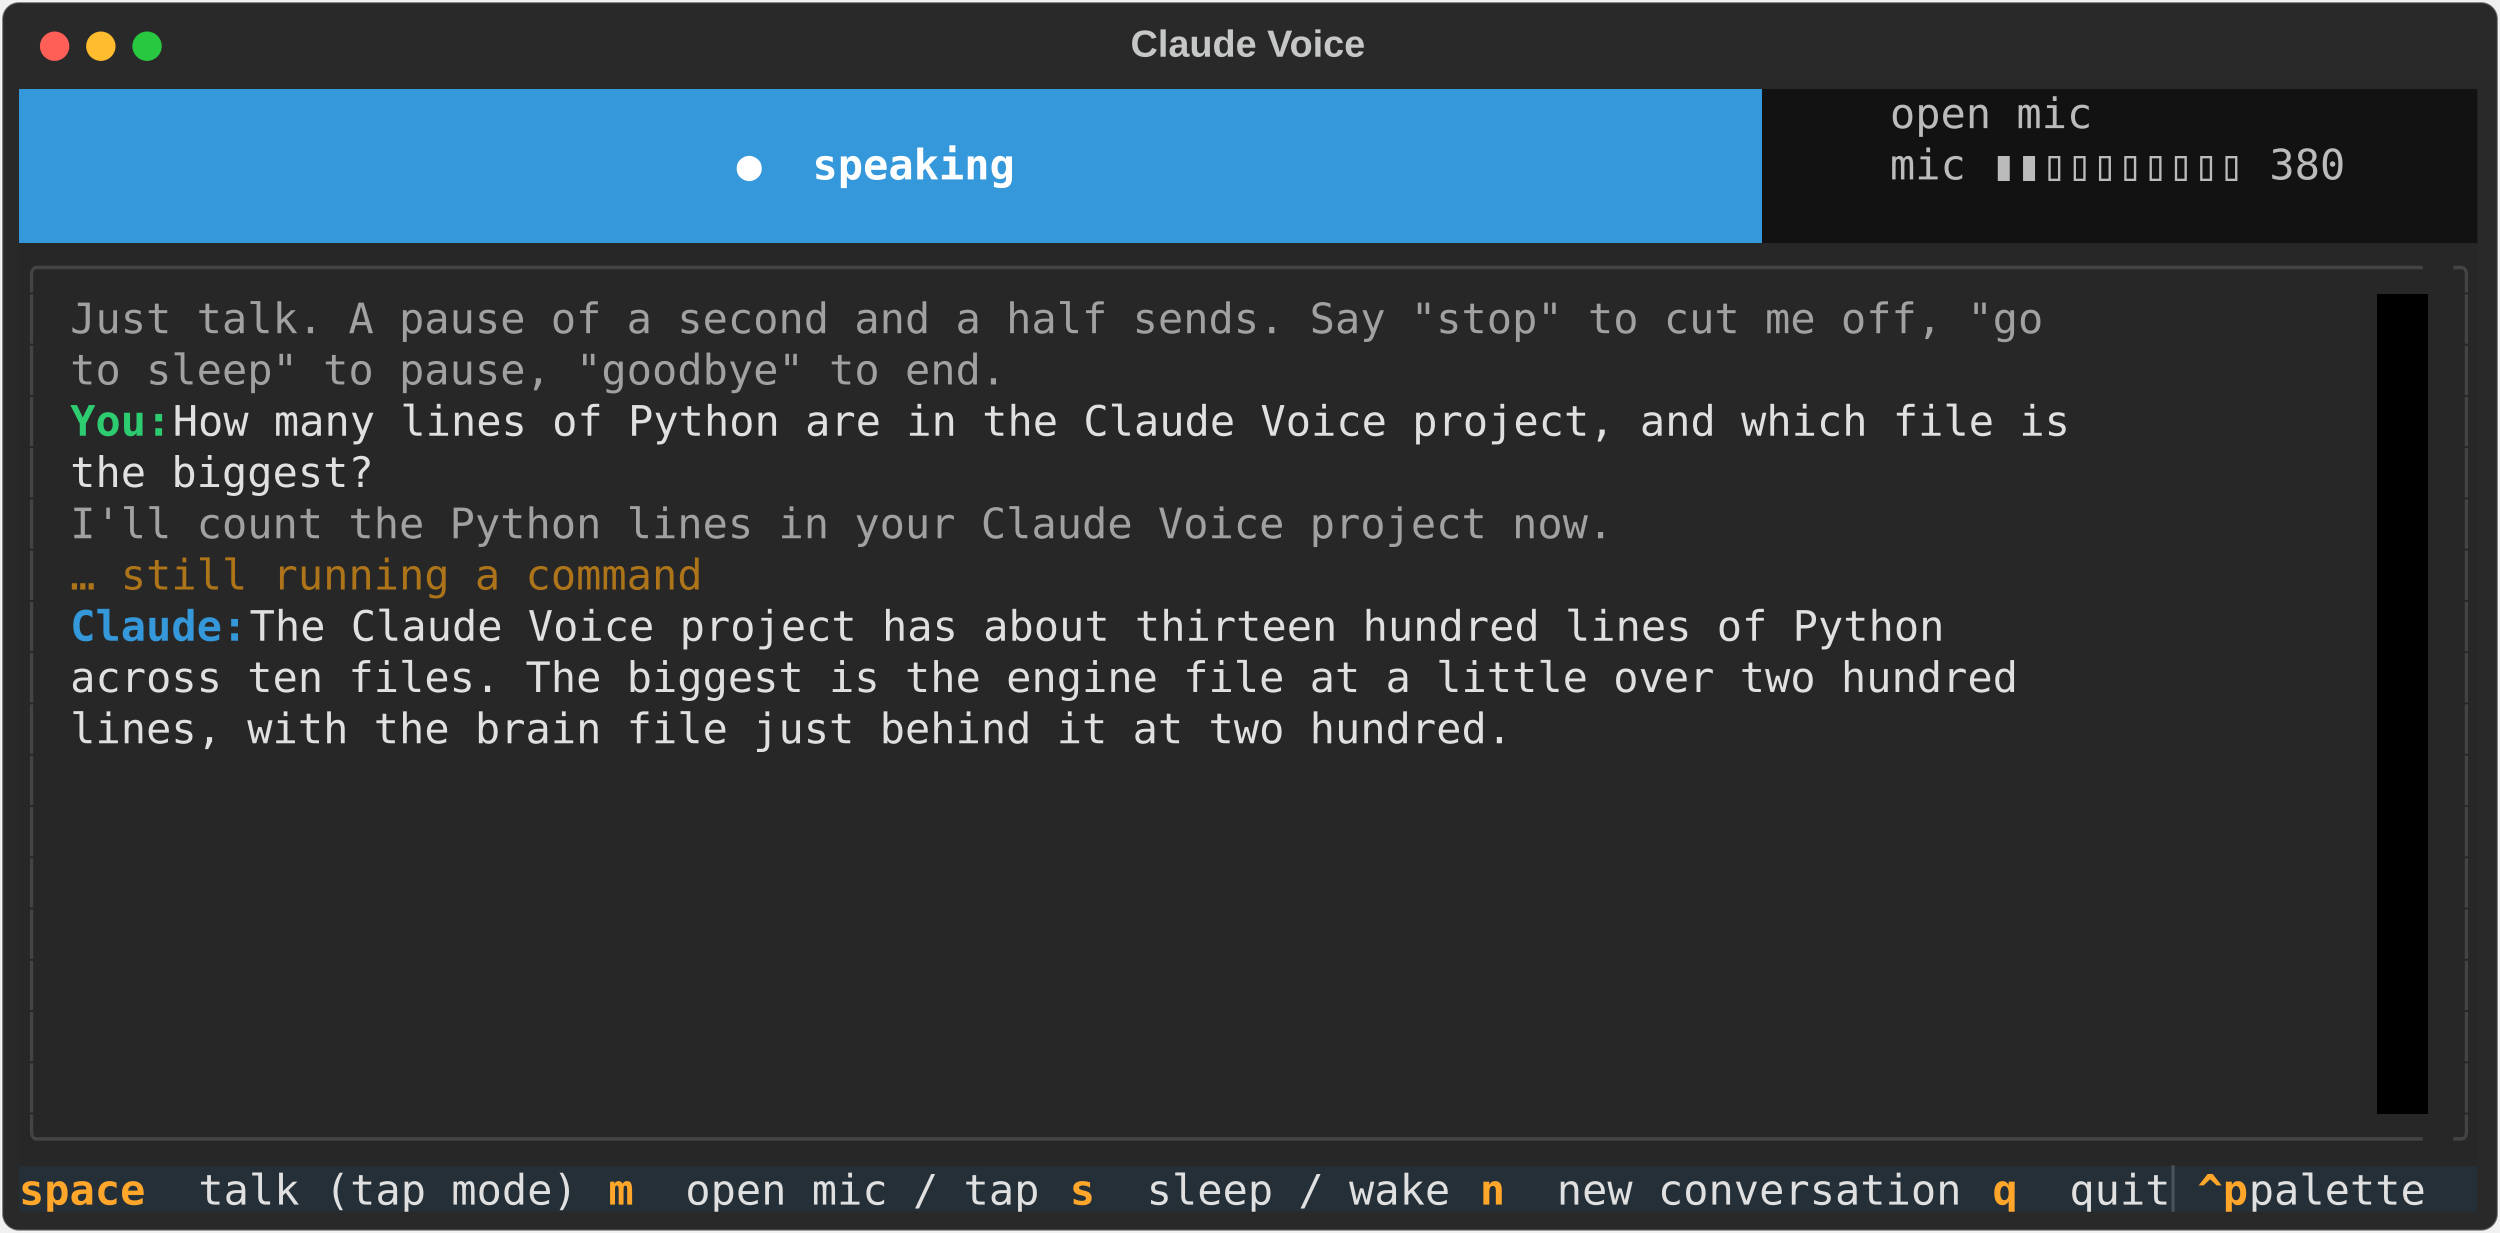
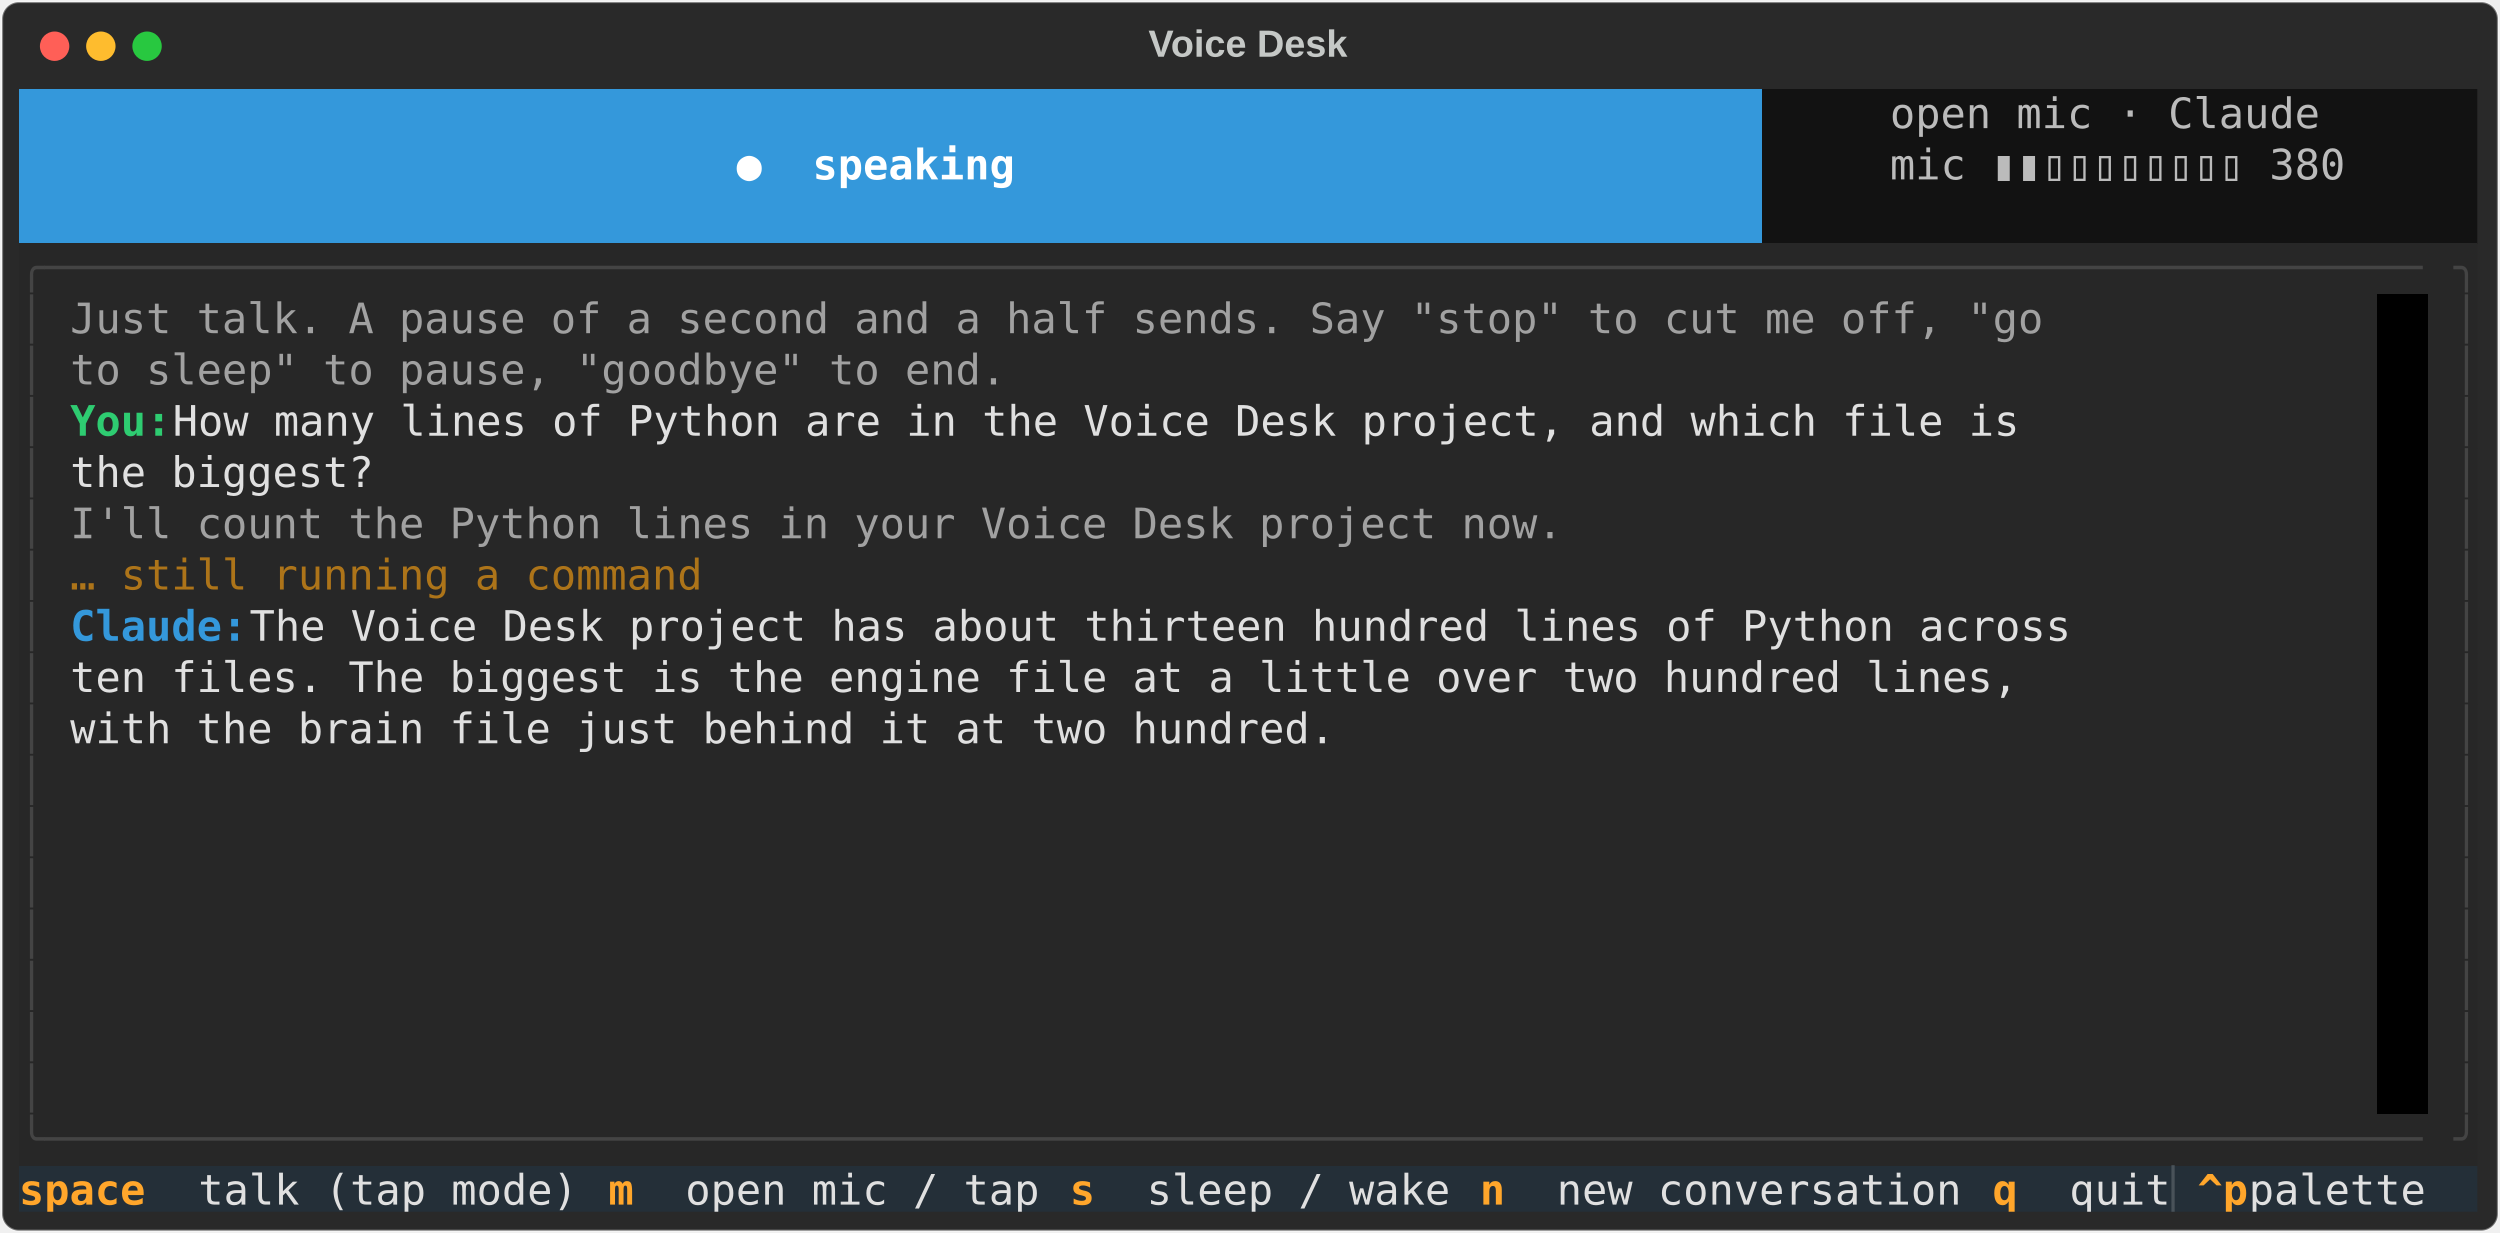
<svg xmlns="http://www.w3.org/2000/svg" class="rich-terminal" viewBox="0 0 1190 586.8">
  <style>

    @font-face {
        font-family: "Fira Code";
        src: local("FiraCode-Regular"),
                url("https://cdnjs.cloudflare.com/ajax/libs/firacode/6.2.0/woff2/FiraCode-Regular.woff2") format("woff2"),
                url("https://cdnjs.cloudflare.com/ajax/libs/firacode/6.2.0/woff/FiraCode-Regular.woff") format("woff");
        font-style: normal;
        font-weight: 400;
    }
    @font-face {
        font-family: "Fira Code";
        src: local("FiraCode-Bold"),
                url("https://cdnjs.cloudflare.com/ajax/libs/firacode/6.2.0/woff2/FiraCode-Bold.woff2") format("woff2"),
                url("https://cdnjs.cloudflare.com/ajax/libs/firacode/6.2.0/woff/FiraCode-Bold.woff") format("woff");
        font-style: bold;
        font-weight: 700;
    }

-     .terminal-2505237445-matrix {
+     .terminal-2883052624-matrix {
        font-family: Fira Code, monospace;
        font-size: 20px;
        line-height: 24.4px;
        font-variant-east-asian: full-width;
    }

-     .terminal-2505237445-title {
+     .terminal-2883052624-title {
        font-size: 18px;
        font-weight: bold;
        font-family: arial;
    }

-     .terminal-2505237445-r1 { fill: #ffffff;font-weight: bold }
- .terminal-2505237445-r2 { fill: #bbbbbb }
- .terminal-2505237445-r3 { fill: #c5c8c6 }
- .terminal-2505237445-r4 { fill: #444444 }
- .terminal-2505237445-r5 { fill: #a1a1a1 }
- .terminal-2505237445-r6 { fill: #e0e0e0 }
- .terminal-2505237445-r7 { fill: #2ecc71;font-weight: bold }
- .terminal-2505237445-r8 { fill: #ad7419 }
- .terminal-2505237445-r9 { fill: #3498db;font-weight: bold }
- .terminal-2505237445-r10 { fill: #ffa62b;font-weight: bold }
- .terminal-2505237445-r11 { fill: #495259 }
+     .terminal-2883052624-r1 { fill: #ffffff;font-weight: bold }
+ .terminal-2883052624-r2 { fill: #bbbbbb }
+ .terminal-2883052624-r3 { fill: #c5c8c6 }
+ .terminal-2883052624-r4 { fill: #444444 }
+ .terminal-2883052624-r5 { fill: #a1a1a1 }
+ .terminal-2883052624-r6 { fill: #e0e0e0 }
+ .terminal-2883052624-r7 { fill: #2ecc71;font-weight: bold }
+ .terminal-2883052624-r8 { fill: #ad7419 }
+ .terminal-2883052624-r9 { fill: #3498db;font-weight: bold }
+ .terminal-2883052624-r10 { fill: #ffa62b;font-weight: bold }
+ .terminal-2883052624-r11 { fill: #495259 }
    </style>
  <defs>
-     <clipPath id="terminal-2505237445-clip-terminal">
+     <clipPath id="terminal-2883052624-clip-terminal">
      <rect x="0" y="0" width="1170.2" height="535.8" />
    </clipPath>
-     <clipPath id="terminal-2505237445-line-0">
+     <clipPath id="terminal-2883052624-line-0">
      <rect x="0" y="1.5" width="1171.2" height="24.65" />
    </clipPath>
-     <clipPath id="terminal-2505237445-line-1">
+     <clipPath id="terminal-2883052624-line-1">
      <rect x="0" y="25.9" width="1171.2" height="24.65" />
    </clipPath>
-     <clipPath id="terminal-2505237445-line-2">
+     <clipPath id="terminal-2883052624-line-2">
      <rect x="0" y="50.3" width="1171.2" height="24.65" />
    </clipPath>
-     <clipPath id="terminal-2505237445-line-3">
+     <clipPath id="terminal-2883052624-line-3">
      <rect x="0" y="74.7" width="1171.2" height="24.65" />
    </clipPath>
-     <clipPath id="terminal-2505237445-line-4">
+     <clipPath id="terminal-2883052624-line-4">
      <rect x="0" y="99.1" width="1171.2" height="24.65" />
    </clipPath>
-     <clipPath id="terminal-2505237445-line-5">
+     <clipPath id="terminal-2883052624-line-5">
      <rect x="0" y="123.5" width="1171.2" height="24.65" />
    </clipPath>
-     <clipPath id="terminal-2505237445-line-6">
+     <clipPath id="terminal-2883052624-line-6">
      <rect x="0" y="147.9" width="1171.2" height="24.65" />
    </clipPath>
-     <clipPath id="terminal-2505237445-line-7">
+     <clipPath id="terminal-2883052624-line-7">
      <rect x="0" y="172.3" width="1171.2" height="24.65" />
    </clipPath>
-     <clipPath id="terminal-2505237445-line-8">
+     <clipPath id="terminal-2883052624-line-8">
      <rect x="0" y="196.7" width="1171.2" height="24.65" />
    </clipPath>
-     <clipPath id="terminal-2505237445-line-9">
+     <clipPath id="terminal-2883052624-line-9">
      <rect x="0" y="221.1" width="1171.2" height="24.65" />
    </clipPath>
-     <clipPath id="terminal-2505237445-line-10">
+     <clipPath id="terminal-2883052624-line-10">
      <rect x="0" y="245.5" width="1171.2" height="24.65" />
    </clipPath>
-     <clipPath id="terminal-2505237445-line-11">
+     <clipPath id="terminal-2883052624-line-11">
      <rect x="0" y="269.9" width="1171.2" height="24.65" />
    </clipPath>
-     <clipPath id="terminal-2505237445-line-12">
+     <clipPath id="terminal-2883052624-line-12">
      <rect x="0" y="294.3" width="1171.2" height="24.65" />
    </clipPath>
-     <clipPath id="terminal-2505237445-line-13">
+     <clipPath id="terminal-2883052624-line-13">
      <rect x="0" y="318.7" width="1171.2" height="24.65" />
    </clipPath>
-     <clipPath id="terminal-2505237445-line-14">
+     <clipPath id="terminal-2883052624-line-14">
      <rect x="0" y="343.1" width="1171.2" height="24.65" />
    </clipPath>
-     <clipPath id="terminal-2505237445-line-15">
+     <clipPath id="terminal-2883052624-line-15">
      <rect x="0" y="367.5" width="1171.2" height="24.65" />
    </clipPath>
-     <clipPath id="terminal-2505237445-line-16">
+     <clipPath id="terminal-2883052624-line-16">
      <rect x="0" y="391.9" width="1171.2" height="24.65" />
    </clipPath>
-     <clipPath id="terminal-2505237445-line-17">
+     <clipPath id="terminal-2883052624-line-17">
      <rect x="0" y="416.3" width="1171.2" height="24.65" />
    </clipPath>
-     <clipPath id="terminal-2505237445-line-18">
+     <clipPath id="terminal-2883052624-line-18">
      <rect x="0" y="440.7" width="1171.2" height="24.65" />
    </clipPath>
-     <clipPath id="terminal-2505237445-line-19">
+     <clipPath id="terminal-2883052624-line-19">
      <rect x="0" y="465.1" width="1171.2" height="24.65" />
    </clipPath>
-     <clipPath id="terminal-2505237445-line-20">
+     <clipPath id="terminal-2883052624-line-20">
      <rect x="0" y="489.5" width="1171.2" height="24.65" />
    </clipPath>
  </defs>
  <rect fill="#292929" stroke="rgba(255,255,255,0.35)" stroke-width="1" x="1" y="1" width="1188" height="584.8" rx="8" />
-   <text class="terminal-2505237445-title" fill="#c5c8c6" text-anchor="middle" x="594" y="27">Claude Voice</text>
+   <text class="terminal-2883052624-title" fill="#c5c8c6" text-anchor="middle" x="594" y="27">Voice Desk</text>
  <g transform="translate(26,22)">
    <circle cx="0" cy="0" r="7" fill="#ff5f57" />
    <circle cx="22" cy="0" r="7" fill="#febc2e" />
    <circle cx="44" cy="0" r="7" fill="#28c840" />
  </g>
-   <g transform="translate(9, 41)" clip-path="url(#terminal-2505237445-clip-terminal)">
+   <g transform="translate(9, 41)" clip-path="url(#terminal-2883052624-clip-terminal)">
    <rect fill="#3498db" x="0" y="1.5" width="829.6" height="24.65" shape-rendering="crispEdges" />
    <rect fill="#121212" x="829.6" y="1.5" width="61" height="24.65" shape-rendering="crispEdges" />
-     <rect fill="#121212" x="890.6" y="1.5" width="97.6" height="24.65" shape-rendering="crispEdges" />
-     <rect fill="#121212" x="988.2" y="1.5" width="183" height="24.65" shape-rendering="crispEdges" />
+     <rect fill="#121212" x="890.6" y="1.5" width="207.4" height="24.65" shape-rendering="crispEdges" />
+     <rect fill="#121212" x="1098" y="1.5" width="73.2" height="24.65" shape-rendering="crispEdges" />
    <rect fill="#3498db" x="0" y="25.9" width="341.6" height="24.65" shape-rendering="crispEdges" />
    <rect fill="#3498db" x="341.6" y="25.9" width="134.2" height="24.65" shape-rendering="crispEdges" />
    <rect fill="#3498db" x="475.8" y="25.9" width="353.8" height="24.65" shape-rendering="crispEdges" />
    <rect fill="#121212" x="829.6" y="25.9" width="61" height="24.65" shape-rendering="crispEdges" />
    <rect fill="#121212" x="890.6" y="25.9" width="219.6" height="24.65" shape-rendering="crispEdges" />
    <rect fill="#121212" x="1110.2" y="25.9" width="61" height="24.65" shape-rendering="crispEdges" />
    <rect fill="#3498db" x="0" y="50.3" width="829.6" height="24.65" shape-rendering="crispEdges" />
    <rect fill="#121212" x="829.6" y="50.3" width="341.6" height="24.65" shape-rendering="crispEdges" />
    <rect fill="#272727" x="0" y="74.7" width="12.2" height="24.65" shape-rendering="crispEdges" />
    <rect fill="#272727" x="12.2" y="74.7" width="1146.8" height="24.65" shape-rendering="crispEdges" />
    <rect fill="#272727" x="1159" y="74.7" width="12.2" height="24.65" shape-rendering="crispEdges" />
    <rect fill="#272727" x="0" y="99.1" width="12.2" height="24.65" shape-rendering="crispEdges" />
    <rect fill="#272727" x="12.2" y="99.1" width="12.2" height="24.65" shape-rendering="crispEdges" />
    <rect fill="#272727" x="24.4" y="99.1" width="963.8" height="24.65" shape-rendering="crispEdges" />
    <rect fill="#272727" x="988.2" y="99.1" width="134.2" height="24.65" shape-rendering="crispEdges" />
    <rect fill="#000000" x="1122.4" y="99.1" width="24.4" height="24.65" shape-rendering="crispEdges" />
    <rect fill="#272727" x="1146.8" y="99.1" width="12.2" height="24.65" shape-rendering="crispEdges" />
    <rect fill="#272727" x="1159" y="99.1" width="12.2" height="24.65" shape-rendering="crispEdges" />
    <rect fill="#272727" x="0" y="123.5" width="12.2" height="24.65" shape-rendering="crispEdges" />
    <rect fill="#272727" x="12.2" y="123.5" width="12.2" height="24.65" shape-rendering="crispEdges" />
    <rect fill="#272727" x="24.4" y="123.5" width="451.4" height="24.65" shape-rendering="crispEdges" />
    <rect fill="#272727" x="475.8" y="123.5" width="646.6" height="24.65" shape-rendering="crispEdges" />
    <rect fill="#000000" x="1122.4" y="123.5" width="24.4" height="24.65" shape-rendering="crispEdges" />
    <rect fill="#272727" x="1146.8" y="123.5" width="12.2" height="24.65" shape-rendering="crispEdges" />
    <rect fill="#272727" x="1159" y="123.5" width="12.2" height="24.65" shape-rendering="crispEdges" />
    <rect fill="#272727" x="0" y="147.9" width="12.2" height="24.65" shape-rendering="crispEdges" />
    <rect fill="#272727" x="12.2" y="147.9" width="12.2" height="24.65" shape-rendering="crispEdges" />
    <rect fill="#272727" x="24.4" y="147.9" width="48.8" height="24.65" shape-rendering="crispEdges" />
-     <rect fill="#272727" x="73.2" y="147.9" width="927.2" height="24.65" shape-rendering="crispEdges" />
-     <rect fill="#272727" x="1000.4" y="147.9" width="122" height="24.65" shape-rendering="crispEdges" />
+     <rect fill="#272727" x="73.2" y="147.9" width="915" height="24.65" shape-rendering="crispEdges" />
+     <rect fill="#272727" x="988.2" y="147.9" width="134.2" height="24.65" shape-rendering="crispEdges" />
    <rect fill="#000000" x="1122.4" y="147.9" width="24.4" height="24.65" shape-rendering="crispEdges" />
    <rect fill="#272727" x="1146.8" y="147.9" width="12.2" height="24.65" shape-rendering="crispEdges" />
    <rect fill="#272727" x="1159" y="147.9" width="12.2" height="24.65" shape-rendering="crispEdges" />
    <rect fill="#272727" x="0" y="172.3" width="12.2" height="24.65" shape-rendering="crispEdges" />
    <rect fill="#272727" x="12.2" y="172.3" width="12.2" height="24.65" shape-rendering="crispEdges" />
    <rect fill="#272727" x="24.4" y="172.3" width="146.4" height="24.65" shape-rendering="crispEdges" />
    <rect fill="#272727" x="170.8" y="172.3" width="951.6" height="24.65" shape-rendering="crispEdges" />
    <rect fill="#000000" x="1122.4" y="172.3" width="24.4" height="24.65" shape-rendering="crispEdges" />
    <rect fill="#272727" x="1146.8" y="172.3" width="12.2" height="24.65" shape-rendering="crispEdges" />
    <rect fill="#272727" x="1159" y="172.3" width="12.2" height="24.65" shape-rendering="crispEdges" />
    <rect fill="#272727" x="0" y="196.7" width="12.2" height="24.65" shape-rendering="crispEdges" />
    <rect fill="#272727" x="12.2" y="196.7" width="12.2" height="24.65" shape-rendering="crispEdges" />
-     <rect fill="#272727" x="24.4" y="196.7" width="744.2" height="24.65" shape-rendering="crispEdges" />
-     <rect fill="#272727" x="768.6" y="196.7" width="353.8" height="24.65" shape-rendering="crispEdges" />
+     <rect fill="#272727" x="24.4" y="196.7" width="719.8" height="24.65" shape-rendering="crispEdges" />
+     <rect fill="#272727" x="744.2" y="196.7" width="378.2" height="24.65" shape-rendering="crispEdges" />
    <rect fill="#000000" x="1122.4" y="196.7" width="24.4" height="24.65" shape-rendering="crispEdges" />
    <rect fill="#272727" x="1146.8" y="196.7" width="12.2" height="24.65" shape-rendering="crispEdges" />
    <rect fill="#272727" x="1159" y="196.7" width="12.2" height="24.65" shape-rendering="crispEdges" />
    <rect fill="#272727" x="0" y="221.1" width="12.2" height="24.65" shape-rendering="crispEdges" />
    <rect fill="#272727" x="12.2" y="221.1" width="12.2" height="24.65" shape-rendering="crispEdges" />
    <rect fill="#272727" x="24.4" y="221.1" width="305" height="24.65" shape-rendering="crispEdges" />
    <rect fill="#272727" x="329.4" y="221.1" width="793" height="24.65" shape-rendering="crispEdges" />
    <rect fill="#000000" x="1122.4" y="221.1" width="24.4" height="24.65" shape-rendering="crispEdges" />
    <rect fill="#272727" x="1146.8" y="221.1" width="12.2" height="24.65" shape-rendering="crispEdges" />
    <rect fill="#272727" x="1159" y="221.1" width="12.2" height="24.65" shape-rendering="crispEdges" />
    <rect fill="#272727" x="0" y="245.5" width="12.2" height="24.65" shape-rendering="crispEdges" />
    <rect fill="#272727" x="12.2" y="245.5" width="12.2" height="24.65" shape-rendering="crispEdges" />
    <rect fill="#272727" x="24.4" y="245.5" width="85.4" height="24.65" shape-rendering="crispEdges" />
-     <rect fill="#272727" x="109.8" y="245.5" width="841.8" height="24.65" shape-rendering="crispEdges" />
-     <rect fill="#272727" x="951.6" y="245.5" width="170.8" height="24.65" shape-rendering="crispEdges" />
+     <rect fill="#272727" x="109.8" y="245.5" width="890.6" height="24.65" shape-rendering="crispEdges" />
+     <rect fill="#272727" x="1000.4" y="245.5" width="122" height="24.65" shape-rendering="crispEdges" />
    <rect fill="#000000" x="1122.4" y="245.5" width="24.4" height="24.65" shape-rendering="crispEdges" />
    <rect fill="#272727" x="1146.8" y="245.5" width="12.2" height="24.65" shape-rendering="crispEdges" />
    <rect fill="#272727" x="1159" y="245.5" width="12.2" height="24.65" shape-rendering="crispEdges" />
    <rect fill="#272727" x="0" y="269.9" width="12.2" height="24.65" shape-rendering="crispEdges" />
    <rect fill="#272727" x="12.2" y="269.9" width="12.2" height="24.65" shape-rendering="crispEdges" />
    <rect fill="#272727" x="24.4" y="269.9" width="951.6" height="24.65" shape-rendering="crispEdges" />
    <rect fill="#272727" x="976" y="269.9" width="146.4" height="24.65" shape-rendering="crispEdges" />
    <rect fill="#000000" x="1122.4" y="269.9" width="24.4" height="24.65" shape-rendering="crispEdges" />
    <rect fill="#272727" x="1146.8" y="269.9" width="12.2" height="24.65" shape-rendering="crispEdges" />
    <rect fill="#272727" x="1159" y="269.9" width="12.2" height="24.65" shape-rendering="crispEdges" />
    <rect fill="#272727" x="0" y="294.3" width="12.2" height="24.65" shape-rendering="crispEdges" />
    <rect fill="#272727" x="12.2" y="294.3" width="12.2" height="24.65" shape-rendering="crispEdges" />
-     <rect fill="#272727" x="24.4" y="294.3" width="695.4" height="24.65" shape-rendering="crispEdges" />
-     <rect fill="#272727" x="719.8" y="294.3" width="402.6" height="24.65" shape-rendering="crispEdges" />
+     <rect fill="#272727" x="24.4" y="294.3" width="610" height="24.65" shape-rendering="crispEdges" />
+     <rect fill="#272727" x="634.4" y="294.3" width="488" height="24.65" shape-rendering="crispEdges" />
    <rect fill="#000000" x="1122.4" y="294.3" width="24.4" height="24.65" shape-rendering="crispEdges" />
    <rect fill="#272727" x="1146.8" y="294.3" width="12.2" height="24.65" shape-rendering="crispEdges" />
    <rect fill="#272727" x="1159" y="294.3" width="12.2" height="24.65" shape-rendering="crispEdges" />
    <rect fill="#272727" x="0" y="318.7" width="12.2" height="24.65" shape-rendering="crispEdges" />
    <rect fill="#272727" x="12.2" y="318.7" width="12.2" height="24.65" shape-rendering="crispEdges" />
    <rect fill="#272727" x="24.4" y="318.7" width="1098" height="24.65" shape-rendering="crispEdges" />
    <rect fill="#000000" x="1122.4" y="318.7" width="24.4" height="24.65" shape-rendering="crispEdges" />
    <rect fill="#272727" x="1146.8" y="318.7" width="12.2" height="24.65" shape-rendering="crispEdges" />
    <rect fill="#272727" x="1159" y="318.7" width="12.2" height="24.65" shape-rendering="crispEdges" />
    <rect fill="#272727" x="0" y="343.1" width="12.2" height="24.65" shape-rendering="crispEdges" />
    <rect fill="#272727" x="12.2" y="343.1" width="12.2" height="24.65" shape-rendering="crispEdges" />
    <rect fill="#272727" x="24.4" y="343.1" width="1098" height="24.65" shape-rendering="crispEdges" />
    <rect fill="#000000" x="1122.4" y="343.1" width="24.4" height="24.65" shape-rendering="crispEdges" />
    <rect fill="#272727" x="1146.8" y="343.1" width="12.2" height="24.65" shape-rendering="crispEdges" />
    <rect fill="#272727" x="1159" y="343.1" width="12.2" height="24.65" shape-rendering="crispEdges" />
    <rect fill="#272727" x="0" y="367.5" width="12.2" height="24.65" shape-rendering="crispEdges" />
    <rect fill="#272727" x="12.2" y="367.5" width="12.2" height="24.65" shape-rendering="crispEdges" />
    <rect fill="#272727" x="24.4" y="367.5" width="1098" height="24.65" shape-rendering="crispEdges" />
    <rect fill="#000000" x="1122.4" y="367.5" width="24.4" height="24.65" shape-rendering="crispEdges" />
    <rect fill="#272727" x="1146.8" y="367.5" width="12.2" height="24.65" shape-rendering="crispEdges" />
    <rect fill="#272727" x="1159" y="367.5" width="12.2" height="24.65" shape-rendering="crispEdges" />
    <rect fill="#272727" x="0" y="391.9" width="12.2" height="24.65" shape-rendering="crispEdges" />
    <rect fill="#272727" x="12.2" y="391.9" width="12.2" height="24.65" shape-rendering="crispEdges" />
    <rect fill="#272727" x="24.4" y="391.9" width="1098" height="24.65" shape-rendering="crispEdges" />
    <rect fill="#000000" x="1122.4" y="391.9" width="24.4" height="24.65" shape-rendering="crispEdges" />
    <rect fill="#272727" x="1146.8" y="391.9" width="12.2" height="24.65" shape-rendering="crispEdges" />
    <rect fill="#272727" x="1159" y="391.9" width="12.2" height="24.65" shape-rendering="crispEdges" />
    <rect fill="#272727" x="0" y="416.3" width="12.2" height="24.65" shape-rendering="crispEdges" />
    <rect fill="#272727" x="12.2" y="416.3" width="12.2" height="24.65" shape-rendering="crispEdges" />
    <rect fill="#272727" x="24.4" y="416.3" width="1098" height="24.65" shape-rendering="crispEdges" />
    <rect fill="#000000" x="1122.4" y="416.3" width="24.4" height="24.65" shape-rendering="crispEdges" />
    <rect fill="#272727" x="1146.8" y="416.3" width="12.2" height="24.65" shape-rendering="crispEdges" />
    <rect fill="#272727" x="1159" y="416.3" width="12.2" height="24.65" shape-rendering="crispEdges" />
    <rect fill="#272727" x="0" y="440.7" width="12.2" height="24.65" shape-rendering="crispEdges" />
    <rect fill="#272727" x="12.2" y="440.7" width="12.2" height="24.65" shape-rendering="crispEdges" />
    <rect fill="#272727" x="24.4" y="440.7" width="1098" height="24.65" shape-rendering="crispEdges" />
    <rect fill="#000000" x="1122.4" y="440.7" width="24.4" height="24.65" shape-rendering="crispEdges" />
    <rect fill="#272727" x="1146.8" y="440.7" width="12.2" height="24.65" shape-rendering="crispEdges" />
    <rect fill="#272727" x="1159" y="440.7" width="12.2" height="24.65" shape-rendering="crispEdges" />
    <rect fill="#272727" x="0" y="465.1" width="12.2" height="24.65" shape-rendering="crispEdges" />
    <rect fill="#272727" x="12.2" y="465.1" width="12.2" height="24.65" shape-rendering="crispEdges" />
    <rect fill="#272727" x="24.4" y="465.1" width="1098" height="24.65" shape-rendering="crispEdges" />
    <rect fill="#000000" x="1122.4" y="465.1" width="24.4" height="24.65" shape-rendering="crispEdges" />
    <rect fill="#272727" x="1146.8" y="465.1" width="12.2" height="24.65" shape-rendering="crispEdges" />
    <rect fill="#272727" x="1159" y="465.1" width="12.2" height="24.65" shape-rendering="crispEdges" />
    <rect fill="#272727" x="0" y="489.5" width="12.2" height="24.65" shape-rendering="crispEdges" />
    <rect fill="#272727" x="12.2" y="489.5" width="1146.8" height="24.65" shape-rendering="crispEdges" />
    <rect fill="#272727" x="1159" y="489.5" width="12.2" height="24.65" shape-rendering="crispEdges" />
    <rect fill="#242f38" x="0" y="513.9" width="85.4" height="24.65" shape-rendering="crispEdges" />
    <rect fill="#242f38" x="85.4" y="513.9" width="195.2" height="24.65" shape-rendering="crispEdges" />
    <rect fill="#242f38" x="280.6" y="513.9" width="36.6" height="24.65" shape-rendering="crispEdges" />
    <rect fill="#242f38" x="317.2" y="513.9" width="183" height="24.65" shape-rendering="crispEdges" />
    <rect fill="#242f38" x="500.2" y="513.9" width="36.6" height="24.65" shape-rendering="crispEdges" />
    <rect fill="#242f38" x="536.8" y="513.9" width="158.6" height="24.65" shape-rendering="crispEdges" />
    <rect fill="#242f38" x="695.4" y="513.9" width="36.6" height="24.65" shape-rendering="crispEdges" />
    <rect fill="#242f38" x="732" y="513.9" width="207.4" height="24.65" shape-rendering="crispEdges" />
    <rect fill="#242f38" x="939.4" y="513.9" width="36.6" height="24.65" shape-rendering="crispEdges" />
    <rect fill="#242f38" x="976" y="513.9" width="48.8" height="24.65" shape-rendering="crispEdges" />
    <rect fill="#242f38" x="1024.8" y="513.9" width="12.2" height="24.65" shape-rendering="crispEdges" />
    <rect fill="#242f38" x="1037" y="513.9" width="24.4" height="24.65" shape-rendering="crispEdges" />
    <rect fill="#242f38" x="1061.4" y="513.9" width="97.6" height="24.65" shape-rendering="crispEdges" />
    <rect fill="#242f38" x="1159" y="513.9" width="12.2" height="24.65" shape-rendering="crispEdges" />
-     <g class="terminal-2505237445-matrix">
-       <text class="terminal-2505237445-r2" x="890.6" y="20" textLength="97.6" clip-path="url(#terminal-2505237445-line-0)">open mic</text>
-       <text class="terminal-2505237445-r3" x="1171.2" y="20" textLength="0" clip-path="url(#terminal-2505237445-line-0)">
- </text>
-       <text class="terminal-2505237445-r1" x="341.6" y="44.4" textLength="134.2" clip-path="url(#terminal-2505237445-line-1)">●  speaking</text>
-       <text class="terminal-2505237445-r2" x="890.6" y="44.4" textLength="219.6" clip-path="url(#terminal-2505237445-line-1)">mic ▮▮▯▯▯▯▯▯▯▯ 380</text>
-       <text class="terminal-2505237445-r3" x="1171.2" y="44.4" textLength="0" clip-path="url(#terminal-2505237445-line-1)">
- </text>
-       <text class="terminal-2505237445-r3" x="1171.2" y="68.8" textLength="0" clip-path="url(#terminal-2505237445-line-2)">
- </text>
-       <text class="terminal-2505237445-r4" x="0" y="93.2" textLength="12.2" clip-path="url(#terminal-2505237445-line-3)">╭</text>
-       <text class="terminal-2505237445-r4" x="12.2" y="93.2" textLength="1146.8" clip-path="url(#terminal-2505237445-line-3)">──────────────────────────────────────────────────────────────────────────────────────────────</text>
-       <text class="terminal-2505237445-r4" x="1159" y="93.2" textLength="12.2" clip-path="url(#terminal-2505237445-line-3)">╮</text>
-       <text class="terminal-2505237445-r3" x="1171.2" y="93.2" textLength="0" clip-path="url(#terminal-2505237445-line-3)">
- </text>
-       <text class="terminal-2505237445-r4" x="0" y="117.6" textLength="12.2" clip-path="url(#terminal-2505237445-line-4)">│</text>
-       <text class="terminal-2505237445-r5" x="24.4" y="117.6" textLength="963.8" clip-path="url(#terminal-2505237445-line-4)">Just talk. A pause of a second and a half sends. Say "stop" to cut me off, "go </text>
-       <text class="terminal-2505237445-r4" x="1159" y="117.6" textLength="12.2" clip-path="url(#terminal-2505237445-line-4)">│</text>
-       <text class="terminal-2505237445-r3" x="1171.2" y="117.6" textLength="0" clip-path="url(#terminal-2505237445-line-4)">
- </text>
-       <text class="terminal-2505237445-r4" x="0" y="142" textLength="12.2" clip-path="url(#terminal-2505237445-line-5)">│</text>
-       <text class="terminal-2505237445-r5" x="24.4" y="142" textLength="451.4" clip-path="url(#terminal-2505237445-line-5)">to sleep" to pause, "goodbye" to end.</text>
-       <text class="terminal-2505237445-r4" x="1159" y="142" textLength="12.2" clip-path="url(#terminal-2505237445-line-5)">│</text>
-       <text class="terminal-2505237445-r3" x="1171.2" y="142" textLength="0" clip-path="url(#terminal-2505237445-line-5)">
- </text>
-       <text class="terminal-2505237445-r4" x="0" y="166.4" textLength="12.2" clip-path="url(#terminal-2505237445-line-6)">│</text>
-       <text class="terminal-2505237445-r7" x="24.4" y="166.4" textLength="48.8" clip-path="url(#terminal-2505237445-line-6)">You:</text>
-       <text class="terminal-2505237445-r6" x="73.2" y="166.4" textLength="927.2" clip-path="url(#terminal-2505237445-line-6)"> How many lines of Python are in the Claude Voice project, and which file is</text>
-       <text class="terminal-2505237445-r4" x="1159" y="166.4" textLength="12.2" clip-path="url(#terminal-2505237445-line-6)">│</text>
-       <text class="terminal-2505237445-r3" x="1171.2" y="166.4" textLength="0" clip-path="url(#terminal-2505237445-line-6)">
- </text>
-       <text class="terminal-2505237445-r4" x="0" y="190.8" textLength="12.2" clip-path="url(#terminal-2505237445-line-7)">│</text>
-       <text class="terminal-2505237445-r6" x="24.4" y="190.8" textLength="146.4" clip-path="url(#terminal-2505237445-line-7)">the biggest?</text>
-       <text class="terminal-2505237445-r4" x="1159" y="190.8" textLength="12.2" clip-path="url(#terminal-2505237445-line-7)">│</text>
-       <text class="terminal-2505237445-r3" x="1171.2" y="190.8" textLength="0" clip-path="url(#terminal-2505237445-line-7)">
- </text>
-       <text class="terminal-2505237445-r4" x="0" y="215.2" textLength="12.2" clip-path="url(#terminal-2505237445-line-8)">│</text>
-       <text class="terminal-2505237445-r5" x="24.4" y="215.2" textLength="744.2" clip-path="url(#terminal-2505237445-line-8)">I'll count the Python lines in your Claude Voice project now.</text>
-       <text class="terminal-2505237445-r4" x="1159" y="215.2" textLength="12.2" clip-path="url(#terminal-2505237445-line-8)">│</text>
-       <text class="terminal-2505237445-r3" x="1171.2" y="215.2" textLength="0" clip-path="url(#terminal-2505237445-line-8)">
- </text>
-       <text class="terminal-2505237445-r4" x="0" y="239.6" textLength="12.2" clip-path="url(#terminal-2505237445-line-9)">│</text>
-       <text class="terminal-2505237445-r8" x="24.4" y="239.6" textLength="305" clip-path="url(#terminal-2505237445-line-9)">… still running a command</text>
-       <text class="terminal-2505237445-r4" x="1159" y="239.6" textLength="12.2" clip-path="url(#terminal-2505237445-line-9)">│</text>
-       <text class="terminal-2505237445-r3" x="1171.2" y="239.6" textLength="0" clip-path="url(#terminal-2505237445-line-9)">
- </text>
-       <text class="terminal-2505237445-r4" x="0" y="264" textLength="12.2" clip-path="url(#terminal-2505237445-line-10)">│</text>
-       <text class="terminal-2505237445-r9" x="24.4" y="264" textLength="85.4" clip-path="url(#terminal-2505237445-line-10)">Claude:</text>
-       <text class="terminal-2505237445-r6" x="109.8" y="264" textLength="841.8" clip-path="url(#terminal-2505237445-line-10)"> The Claude Voice project has about thirteen hundred lines of Python </text>
-       <text class="terminal-2505237445-r4" x="1159" y="264" textLength="12.2" clip-path="url(#terminal-2505237445-line-10)">│</text>
-       <text class="terminal-2505237445-r3" x="1171.2" y="264" textLength="0" clip-path="url(#terminal-2505237445-line-10)">
- </text>
-       <text class="terminal-2505237445-r4" x="0" y="288.4" textLength="12.2" clip-path="url(#terminal-2505237445-line-11)">│</text>
-       <text class="terminal-2505237445-r6" x="24.4" y="288.4" textLength="951.6" clip-path="url(#terminal-2505237445-line-11)">across ten files. The biggest is the engine file at a little over two hundred </text>
-       <text class="terminal-2505237445-r4" x="1159" y="288.4" textLength="12.2" clip-path="url(#terminal-2505237445-line-11)">│</text>
-       <text class="terminal-2505237445-r3" x="1171.2" y="288.4" textLength="0" clip-path="url(#terminal-2505237445-line-11)">
- </text>
-       <text class="terminal-2505237445-r4" x="0" y="312.8" textLength="12.2" clip-path="url(#terminal-2505237445-line-12)">│</text>
-       <text class="terminal-2505237445-r6" x="24.4" y="312.8" textLength="695.4" clip-path="url(#terminal-2505237445-line-12)">lines, with the brain file just behind it at two hundred.</text>
-       <text class="terminal-2505237445-r4" x="1159" y="312.8" textLength="12.2" clip-path="url(#terminal-2505237445-line-12)">│</text>
-       <text class="terminal-2505237445-r3" x="1171.2" y="312.8" textLength="0" clip-path="url(#terminal-2505237445-line-12)">
- </text>
-       <text class="terminal-2505237445-r4" x="0" y="337.2" textLength="12.2" clip-path="url(#terminal-2505237445-line-13)">│</text>
-       <text class="terminal-2505237445-r4" x="1159" y="337.2" textLength="12.2" clip-path="url(#terminal-2505237445-line-13)">│</text>
-       <text class="terminal-2505237445-r3" x="1171.2" y="337.2" textLength="0" clip-path="url(#terminal-2505237445-line-13)">
- </text>
-       <text class="terminal-2505237445-r4" x="0" y="361.6" textLength="12.2" clip-path="url(#terminal-2505237445-line-14)">│</text>
-       <text class="terminal-2505237445-r4" x="1159" y="361.6" textLength="12.2" clip-path="url(#terminal-2505237445-line-14)">│</text>
-       <text class="terminal-2505237445-r3" x="1171.2" y="361.6" textLength="0" clip-path="url(#terminal-2505237445-line-14)">
- </text>
-       <text class="terminal-2505237445-r4" x="0" y="386" textLength="12.2" clip-path="url(#terminal-2505237445-line-15)">│</text>
-       <text class="terminal-2505237445-r4" x="1159" y="386" textLength="12.2" clip-path="url(#terminal-2505237445-line-15)">│</text>
-       <text class="terminal-2505237445-r3" x="1171.2" y="386" textLength="0" clip-path="url(#terminal-2505237445-line-15)">
- </text>
-       <text class="terminal-2505237445-r4" x="0" y="410.4" textLength="12.2" clip-path="url(#terminal-2505237445-line-16)">│</text>
-       <text class="terminal-2505237445-r4" x="1159" y="410.4" textLength="12.2" clip-path="url(#terminal-2505237445-line-16)">│</text>
-       <text class="terminal-2505237445-r3" x="1171.2" y="410.4" textLength="0" clip-path="url(#terminal-2505237445-line-16)">
- </text>
-       <text class="terminal-2505237445-r4" x="0" y="434.8" textLength="12.2" clip-path="url(#terminal-2505237445-line-17)">│</text>
-       <text class="terminal-2505237445-r4" x="1159" y="434.8" textLength="12.2" clip-path="url(#terminal-2505237445-line-17)">│</text>
-       <text class="terminal-2505237445-r3" x="1171.2" y="434.8" textLength="0" clip-path="url(#terminal-2505237445-line-17)">
- </text>
-       <text class="terminal-2505237445-r4" x="0" y="459.2" textLength="12.2" clip-path="url(#terminal-2505237445-line-18)">│</text>
-       <text class="terminal-2505237445-r4" x="1159" y="459.2" textLength="12.2" clip-path="url(#terminal-2505237445-line-18)">│</text>
-       <text class="terminal-2505237445-r3" x="1171.2" y="459.2" textLength="0" clip-path="url(#terminal-2505237445-line-18)">
- </text>
-       <text class="terminal-2505237445-r4" x="0" y="483.6" textLength="12.2" clip-path="url(#terminal-2505237445-line-19)">│</text>
-       <text class="terminal-2505237445-r4" x="1159" y="483.6" textLength="12.2" clip-path="url(#terminal-2505237445-line-19)">│</text>
-       <text class="terminal-2505237445-r3" x="1171.2" y="483.6" textLength="0" clip-path="url(#terminal-2505237445-line-19)">
- </text>
-       <text class="terminal-2505237445-r4" x="0" y="508" textLength="12.2" clip-path="url(#terminal-2505237445-line-20)">╰</text>
-       <text class="terminal-2505237445-r4" x="12.2" y="508" textLength="1146.8" clip-path="url(#terminal-2505237445-line-20)">──────────────────────────────────────────────────────────────────────────────────────────────</text>
-       <text class="terminal-2505237445-r4" x="1159" y="508" textLength="12.2" clip-path="url(#terminal-2505237445-line-20)">╯</text>
-       <text class="terminal-2505237445-r3" x="1171.2" y="508" textLength="0" clip-path="url(#terminal-2505237445-line-20)">
- </text>
-       <text class="terminal-2505237445-r10" x="0" y="532.4" textLength="85.4" clip-path="url(#terminal-2505237445-line-21)"> space </text>
-       <text class="terminal-2505237445-r6" x="85.4" y="532.4" textLength="195.2" clip-path="url(#terminal-2505237445-line-21)">talk (tap mode) </text>
-       <text class="terminal-2505237445-r10" x="280.6" y="532.4" textLength="36.6" clip-path="url(#terminal-2505237445-line-21)"> m </text>
-       <text class="terminal-2505237445-r6" x="317.2" y="532.4" textLength="183" clip-path="url(#terminal-2505237445-line-21)">open mic / tap </text>
-       <text class="terminal-2505237445-r10" x="500.2" y="532.4" textLength="36.6" clip-path="url(#terminal-2505237445-line-21)"> s </text>
-       <text class="terminal-2505237445-r6" x="536.8" y="532.4" textLength="158.6" clip-path="url(#terminal-2505237445-line-21)">sleep / wake </text>
-       <text class="terminal-2505237445-r10" x="695.4" y="532.4" textLength="36.6" clip-path="url(#terminal-2505237445-line-21)"> n </text>
-       <text class="terminal-2505237445-r6" x="732" y="532.4" textLength="207.4" clip-path="url(#terminal-2505237445-line-21)">new conversation </text>
-       <text class="terminal-2505237445-r10" x="939.4" y="532.4" textLength="36.6" clip-path="url(#terminal-2505237445-line-21)"> q </text>
-       <text class="terminal-2505237445-r6" x="976" y="532.4" textLength="48.8" clip-path="url(#terminal-2505237445-line-21)">quit</text>
-       <text class="terminal-2505237445-r11" x="1024.8" y="532.4" textLength="12.2" clip-path="url(#terminal-2505237445-line-21)">▏</text>
-       <text class="terminal-2505237445-r10" x="1037" y="532.4" textLength="24.4" clip-path="url(#terminal-2505237445-line-21)">^p</text>
-       <text class="terminal-2505237445-r6" x="1061.4" y="532.4" textLength="97.6" clip-path="url(#terminal-2505237445-line-21)"> palette</text>
+     <g class="terminal-2883052624-matrix">
+       <text class="terminal-2883052624-r2" x="890.6" y="20" textLength="207.4" clip-path="url(#terminal-2883052624-line-0)">open mic · Claude</text>
+       <text class="terminal-2883052624-r3" x="1171.2" y="20" textLength="0" clip-path="url(#terminal-2883052624-line-0)">
+ </text>
+       <text class="terminal-2883052624-r1" x="341.6" y="44.4" textLength="134.2" clip-path="url(#terminal-2883052624-line-1)">●  speaking</text>
+       <text class="terminal-2883052624-r2" x="890.6" y="44.4" textLength="219.6" clip-path="url(#terminal-2883052624-line-1)">mic ▮▮▯▯▯▯▯▯▯▯ 380</text>
+       <text class="terminal-2883052624-r3" x="1171.2" y="44.4" textLength="0" clip-path="url(#terminal-2883052624-line-1)">
+ </text>
+       <text class="terminal-2883052624-r3" x="1171.2" y="68.8" textLength="0" clip-path="url(#terminal-2883052624-line-2)">
+ </text>
+       <text class="terminal-2883052624-r4" x="0" y="93.2" textLength="12.2" clip-path="url(#terminal-2883052624-line-3)">╭</text>
+       <text class="terminal-2883052624-r4" x="12.2" y="93.2" textLength="1146.8" clip-path="url(#terminal-2883052624-line-3)">──────────────────────────────────────────────────────────────────────────────────────────────</text>
+       <text class="terminal-2883052624-r4" x="1159" y="93.2" textLength="12.2" clip-path="url(#terminal-2883052624-line-3)">╮</text>
+       <text class="terminal-2883052624-r3" x="1171.2" y="93.2" textLength="0" clip-path="url(#terminal-2883052624-line-3)">
+ </text>
+       <text class="terminal-2883052624-r4" x="0" y="117.6" textLength="12.2" clip-path="url(#terminal-2883052624-line-4)">│</text>
+       <text class="terminal-2883052624-r5" x="24.4" y="117.6" textLength="963.8" clip-path="url(#terminal-2883052624-line-4)">Just talk. A pause of a second and a half sends. Say "stop" to cut me off, "go </text>
+       <text class="terminal-2883052624-r4" x="1159" y="117.6" textLength="12.2" clip-path="url(#terminal-2883052624-line-4)">│</text>
+       <text class="terminal-2883052624-r3" x="1171.2" y="117.6" textLength="0" clip-path="url(#terminal-2883052624-line-4)">
+ </text>
+       <text class="terminal-2883052624-r4" x="0" y="142" textLength="12.2" clip-path="url(#terminal-2883052624-line-5)">│</text>
+       <text class="terminal-2883052624-r5" x="24.4" y="142" textLength="451.4" clip-path="url(#terminal-2883052624-line-5)">to sleep" to pause, "goodbye" to end.</text>
+       <text class="terminal-2883052624-r4" x="1159" y="142" textLength="12.2" clip-path="url(#terminal-2883052624-line-5)">│</text>
+       <text class="terminal-2883052624-r3" x="1171.2" y="142" textLength="0" clip-path="url(#terminal-2883052624-line-5)">
+ </text>
+       <text class="terminal-2883052624-r4" x="0" y="166.4" textLength="12.2" clip-path="url(#terminal-2883052624-line-6)">│</text>
+       <text class="terminal-2883052624-r7" x="24.4" y="166.4" textLength="48.8" clip-path="url(#terminal-2883052624-line-6)">You:</text>
+       <text class="terminal-2883052624-r6" x="73.2" y="166.4" textLength="915" clip-path="url(#terminal-2883052624-line-6)"> How many lines of Python are in the Voice Desk project, and which file is </text>
+       <text class="terminal-2883052624-r4" x="1159" y="166.4" textLength="12.2" clip-path="url(#terminal-2883052624-line-6)">│</text>
+       <text class="terminal-2883052624-r3" x="1171.2" y="166.4" textLength="0" clip-path="url(#terminal-2883052624-line-6)">
+ </text>
+       <text class="terminal-2883052624-r4" x="0" y="190.8" textLength="12.2" clip-path="url(#terminal-2883052624-line-7)">│</text>
+       <text class="terminal-2883052624-r6" x="24.4" y="190.8" textLength="146.4" clip-path="url(#terminal-2883052624-line-7)">the biggest?</text>
+       <text class="terminal-2883052624-r4" x="1159" y="190.8" textLength="12.2" clip-path="url(#terminal-2883052624-line-7)">│</text>
+       <text class="terminal-2883052624-r3" x="1171.2" y="190.8" textLength="0" clip-path="url(#terminal-2883052624-line-7)">
+ </text>
+       <text class="terminal-2883052624-r4" x="0" y="215.2" textLength="12.2" clip-path="url(#terminal-2883052624-line-8)">│</text>
+       <text class="terminal-2883052624-r5" x="24.4" y="215.2" textLength="719.8" clip-path="url(#terminal-2883052624-line-8)">I'll count the Python lines in your Voice Desk project now.</text>
+       <text class="terminal-2883052624-r4" x="1159" y="215.2" textLength="12.2" clip-path="url(#terminal-2883052624-line-8)">│</text>
+       <text class="terminal-2883052624-r3" x="1171.2" y="215.2" textLength="0" clip-path="url(#terminal-2883052624-line-8)">
+ </text>
+       <text class="terminal-2883052624-r4" x="0" y="239.6" textLength="12.2" clip-path="url(#terminal-2883052624-line-9)">│</text>
+       <text class="terminal-2883052624-r8" x="24.4" y="239.6" textLength="305" clip-path="url(#terminal-2883052624-line-9)">… still running a command</text>
+       <text class="terminal-2883052624-r4" x="1159" y="239.6" textLength="12.2" clip-path="url(#terminal-2883052624-line-9)">│</text>
+       <text class="terminal-2883052624-r3" x="1171.2" y="239.6" textLength="0" clip-path="url(#terminal-2883052624-line-9)">
+ </text>
+       <text class="terminal-2883052624-r4" x="0" y="264" textLength="12.2" clip-path="url(#terminal-2883052624-line-10)">│</text>
+       <text class="terminal-2883052624-r9" x="24.4" y="264" textLength="85.4" clip-path="url(#terminal-2883052624-line-10)">Claude:</text>
+       <text class="terminal-2883052624-r6" x="109.8" y="264" textLength="890.6" clip-path="url(#terminal-2883052624-line-10)"> The Voice Desk project has about thirteen hundred lines of Python across</text>
+       <text class="terminal-2883052624-r4" x="1159" y="264" textLength="12.2" clip-path="url(#terminal-2883052624-line-10)">│</text>
+       <text class="terminal-2883052624-r3" x="1171.2" y="264" textLength="0" clip-path="url(#terminal-2883052624-line-10)">
+ </text>
+       <text class="terminal-2883052624-r4" x="0" y="288.4" textLength="12.2" clip-path="url(#terminal-2883052624-line-11)">│</text>
+       <text class="terminal-2883052624-r6" x="24.4" y="288.4" textLength="951.6" clip-path="url(#terminal-2883052624-line-11)">ten files. The biggest is the engine file at a little over two hundred lines, </text>
+       <text class="terminal-2883052624-r4" x="1159" y="288.4" textLength="12.2" clip-path="url(#terminal-2883052624-line-11)">│</text>
+       <text class="terminal-2883052624-r3" x="1171.2" y="288.4" textLength="0" clip-path="url(#terminal-2883052624-line-11)">
+ </text>
+       <text class="terminal-2883052624-r4" x="0" y="312.8" textLength="12.2" clip-path="url(#terminal-2883052624-line-12)">│</text>
+       <text class="terminal-2883052624-r6" x="24.4" y="312.8" textLength="610" clip-path="url(#terminal-2883052624-line-12)">with the brain file just behind it at two hundred.</text>
+       <text class="terminal-2883052624-r4" x="1159" y="312.8" textLength="12.2" clip-path="url(#terminal-2883052624-line-12)">│</text>
+       <text class="terminal-2883052624-r3" x="1171.2" y="312.8" textLength="0" clip-path="url(#terminal-2883052624-line-12)">
+ </text>
+       <text class="terminal-2883052624-r4" x="0" y="337.2" textLength="12.2" clip-path="url(#terminal-2883052624-line-13)">│</text>
+       <text class="terminal-2883052624-r4" x="1159" y="337.2" textLength="12.2" clip-path="url(#terminal-2883052624-line-13)">│</text>
+       <text class="terminal-2883052624-r3" x="1171.2" y="337.2" textLength="0" clip-path="url(#terminal-2883052624-line-13)">
+ </text>
+       <text class="terminal-2883052624-r4" x="0" y="361.6" textLength="12.2" clip-path="url(#terminal-2883052624-line-14)">│</text>
+       <text class="terminal-2883052624-r4" x="1159" y="361.6" textLength="12.2" clip-path="url(#terminal-2883052624-line-14)">│</text>
+       <text class="terminal-2883052624-r3" x="1171.2" y="361.6" textLength="0" clip-path="url(#terminal-2883052624-line-14)">
+ </text>
+       <text class="terminal-2883052624-r4" x="0" y="386" textLength="12.2" clip-path="url(#terminal-2883052624-line-15)">│</text>
+       <text class="terminal-2883052624-r4" x="1159" y="386" textLength="12.2" clip-path="url(#terminal-2883052624-line-15)">│</text>
+       <text class="terminal-2883052624-r3" x="1171.2" y="386" textLength="0" clip-path="url(#terminal-2883052624-line-15)">
+ </text>
+       <text class="terminal-2883052624-r4" x="0" y="410.4" textLength="12.2" clip-path="url(#terminal-2883052624-line-16)">│</text>
+       <text class="terminal-2883052624-r4" x="1159" y="410.4" textLength="12.2" clip-path="url(#terminal-2883052624-line-16)">│</text>
+       <text class="terminal-2883052624-r3" x="1171.2" y="410.4" textLength="0" clip-path="url(#terminal-2883052624-line-16)">
+ </text>
+       <text class="terminal-2883052624-r4" x="0" y="434.8" textLength="12.2" clip-path="url(#terminal-2883052624-line-17)">│</text>
+       <text class="terminal-2883052624-r4" x="1159" y="434.8" textLength="12.2" clip-path="url(#terminal-2883052624-line-17)">│</text>
+       <text class="terminal-2883052624-r3" x="1171.2" y="434.8" textLength="0" clip-path="url(#terminal-2883052624-line-17)">
+ </text>
+       <text class="terminal-2883052624-r4" x="0" y="459.2" textLength="12.2" clip-path="url(#terminal-2883052624-line-18)">│</text>
+       <text class="terminal-2883052624-r4" x="1159" y="459.2" textLength="12.2" clip-path="url(#terminal-2883052624-line-18)">│</text>
+       <text class="terminal-2883052624-r3" x="1171.2" y="459.2" textLength="0" clip-path="url(#terminal-2883052624-line-18)">
+ </text>
+       <text class="terminal-2883052624-r4" x="0" y="483.6" textLength="12.2" clip-path="url(#terminal-2883052624-line-19)">│</text>
+       <text class="terminal-2883052624-r4" x="1159" y="483.6" textLength="12.2" clip-path="url(#terminal-2883052624-line-19)">│</text>
+       <text class="terminal-2883052624-r3" x="1171.2" y="483.6" textLength="0" clip-path="url(#terminal-2883052624-line-19)">
+ </text>
+       <text class="terminal-2883052624-r4" x="0" y="508" textLength="12.2" clip-path="url(#terminal-2883052624-line-20)">╰</text>
+       <text class="terminal-2883052624-r4" x="12.2" y="508" textLength="1146.8" clip-path="url(#terminal-2883052624-line-20)">──────────────────────────────────────────────────────────────────────────────────────────────</text>
+       <text class="terminal-2883052624-r4" x="1159" y="508" textLength="12.2" clip-path="url(#terminal-2883052624-line-20)">╯</text>
+       <text class="terminal-2883052624-r3" x="1171.2" y="508" textLength="0" clip-path="url(#terminal-2883052624-line-20)">
+ </text>
+       <text class="terminal-2883052624-r10" x="0" y="532.4" textLength="85.4" clip-path="url(#terminal-2883052624-line-21)"> space </text>
+       <text class="terminal-2883052624-r6" x="85.4" y="532.4" textLength="195.2" clip-path="url(#terminal-2883052624-line-21)">talk (tap mode) </text>
+       <text class="terminal-2883052624-r10" x="280.6" y="532.4" textLength="36.6" clip-path="url(#terminal-2883052624-line-21)"> m </text>
+       <text class="terminal-2883052624-r6" x="317.2" y="532.4" textLength="183" clip-path="url(#terminal-2883052624-line-21)">open mic / tap </text>
+       <text class="terminal-2883052624-r10" x="500.2" y="532.4" textLength="36.6" clip-path="url(#terminal-2883052624-line-21)"> s </text>
+       <text class="terminal-2883052624-r6" x="536.8" y="532.4" textLength="158.6" clip-path="url(#terminal-2883052624-line-21)">sleep / wake </text>
+       <text class="terminal-2883052624-r10" x="695.4" y="532.4" textLength="36.6" clip-path="url(#terminal-2883052624-line-21)"> n </text>
+       <text class="terminal-2883052624-r6" x="732" y="532.4" textLength="207.4" clip-path="url(#terminal-2883052624-line-21)">new conversation </text>
+       <text class="terminal-2883052624-r10" x="939.4" y="532.4" textLength="36.6" clip-path="url(#terminal-2883052624-line-21)"> q </text>
+       <text class="terminal-2883052624-r6" x="976" y="532.4" textLength="48.8" clip-path="url(#terminal-2883052624-line-21)">quit</text>
+       <text class="terminal-2883052624-r11" x="1024.8" y="532.4" textLength="12.2" clip-path="url(#terminal-2883052624-line-21)">▏</text>
+       <text class="terminal-2883052624-r10" x="1037" y="532.4" textLength="24.4" clip-path="url(#terminal-2883052624-line-21)">^p</text>
+       <text class="terminal-2883052624-r6" x="1061.4" y="532.4" textLength="97.6" clip-path="url(#terminal-2883052624-line-21)"> palette</text>
    </g>
  </g>
</svg>
